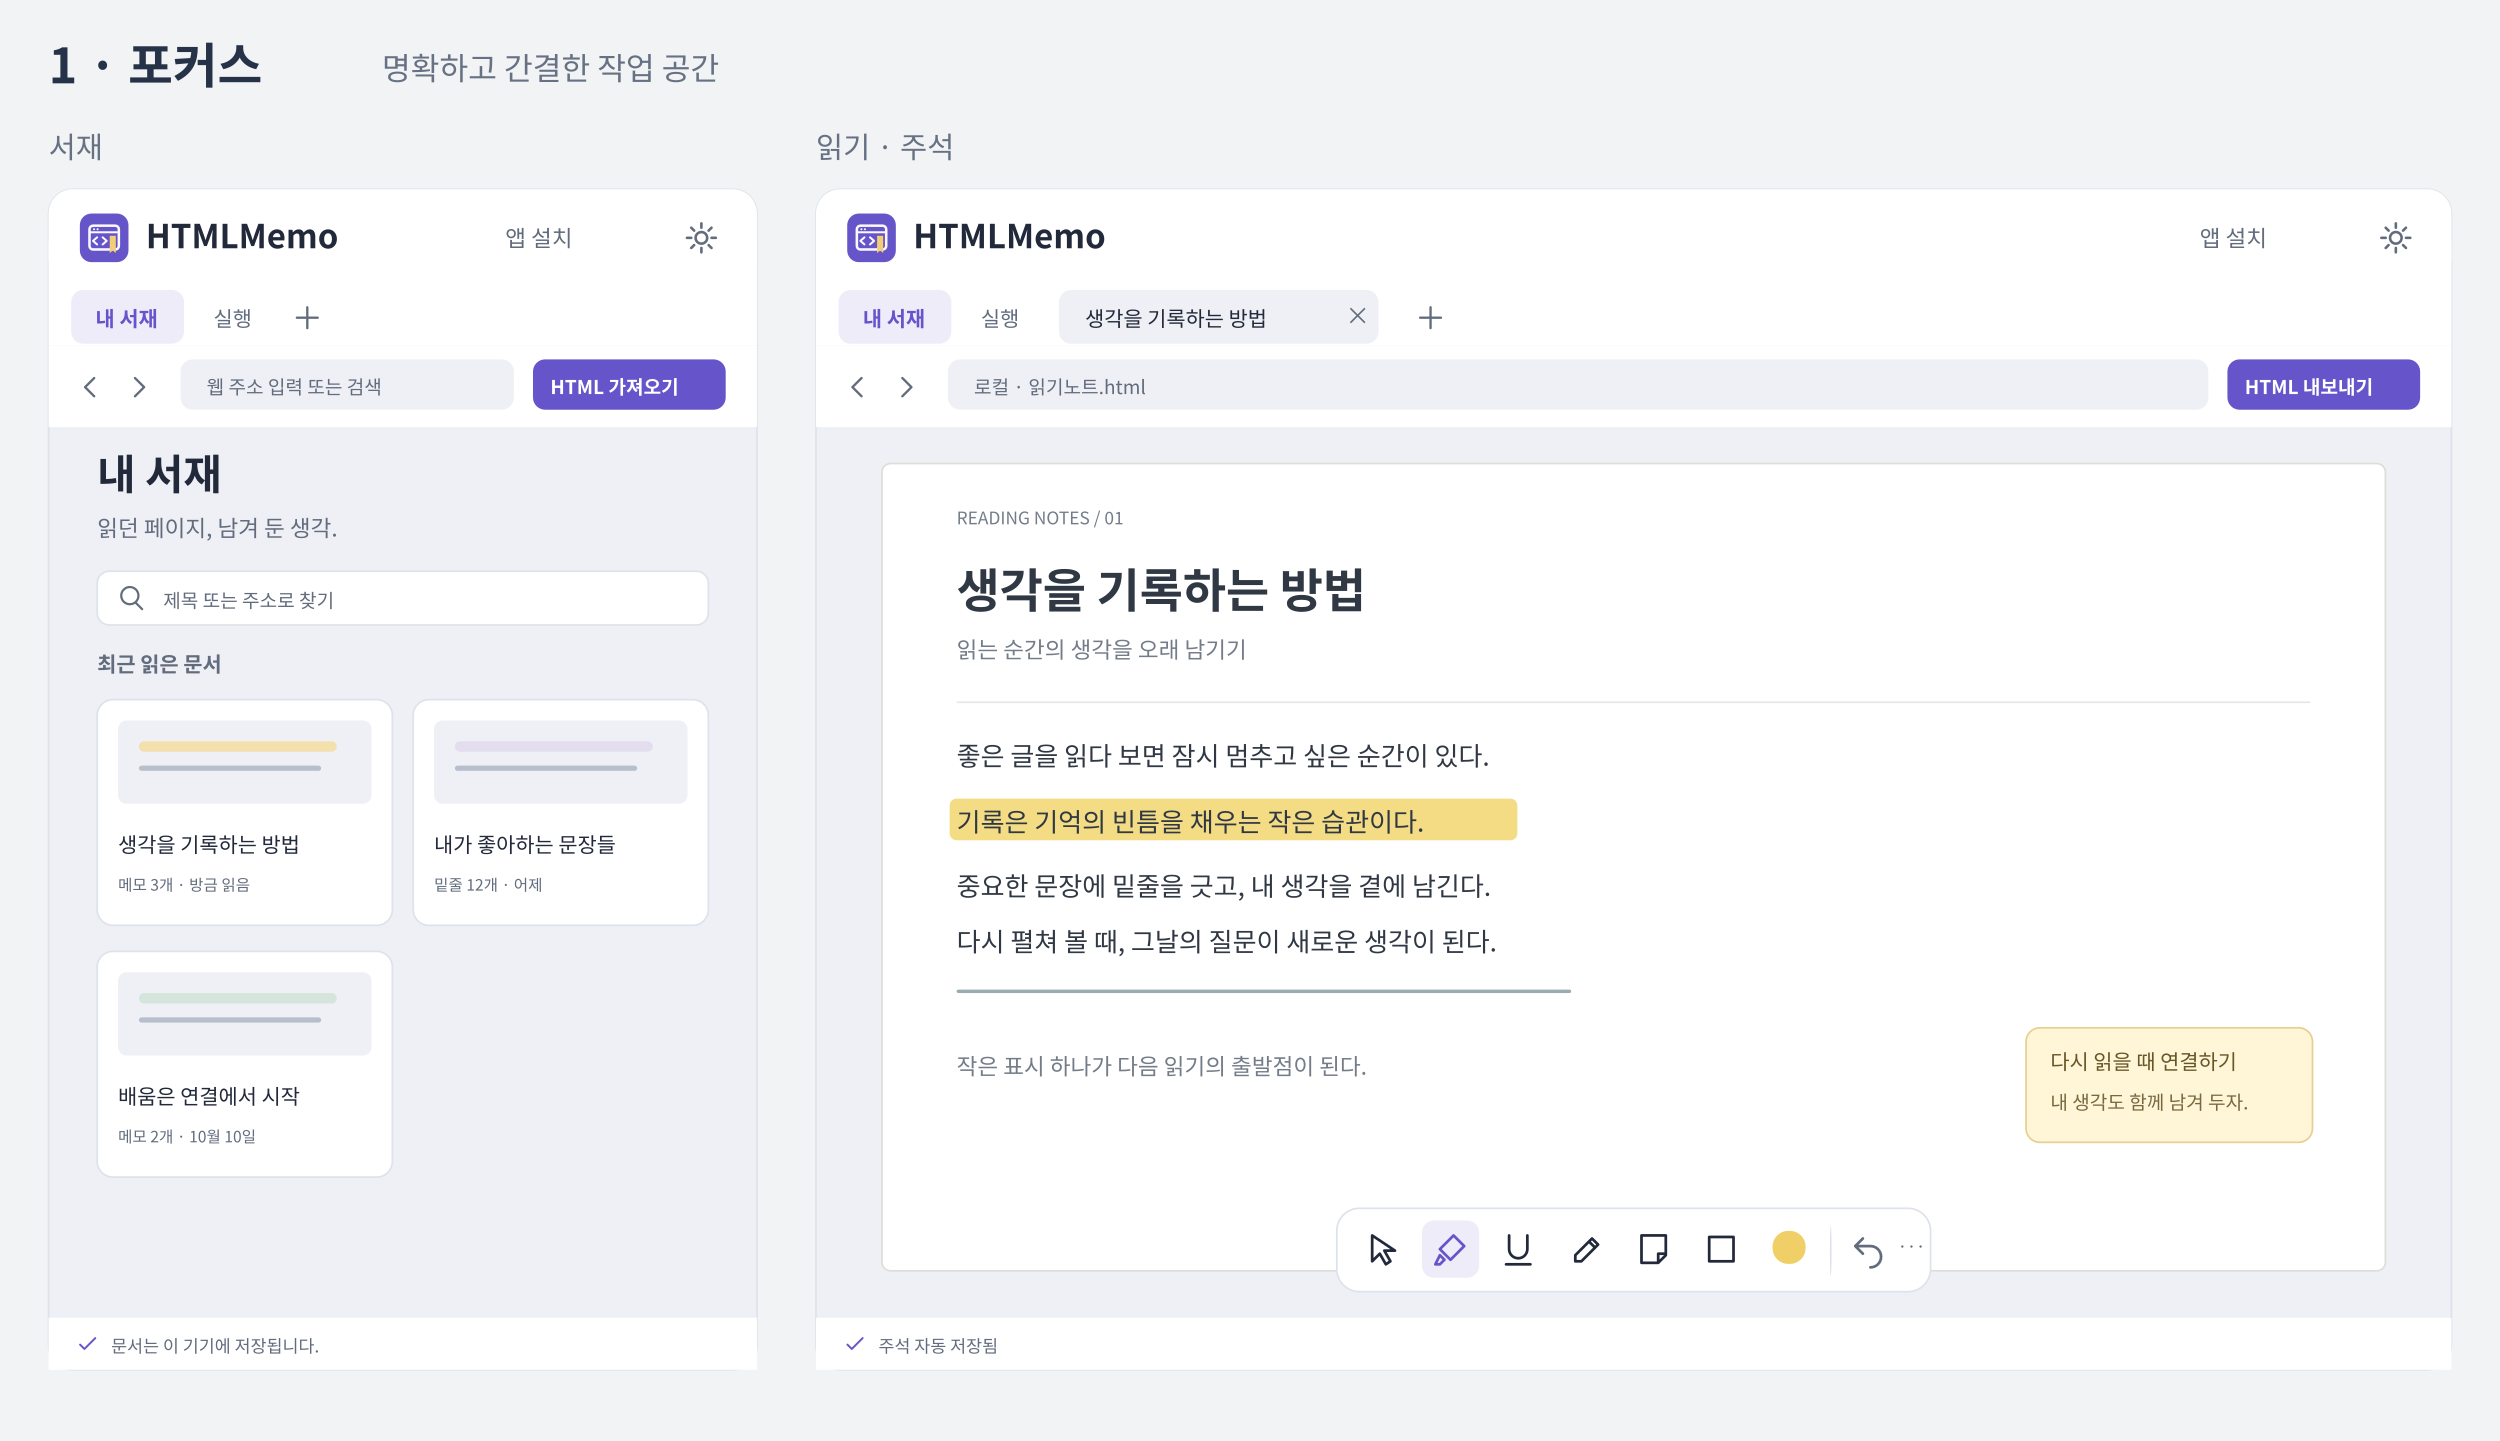
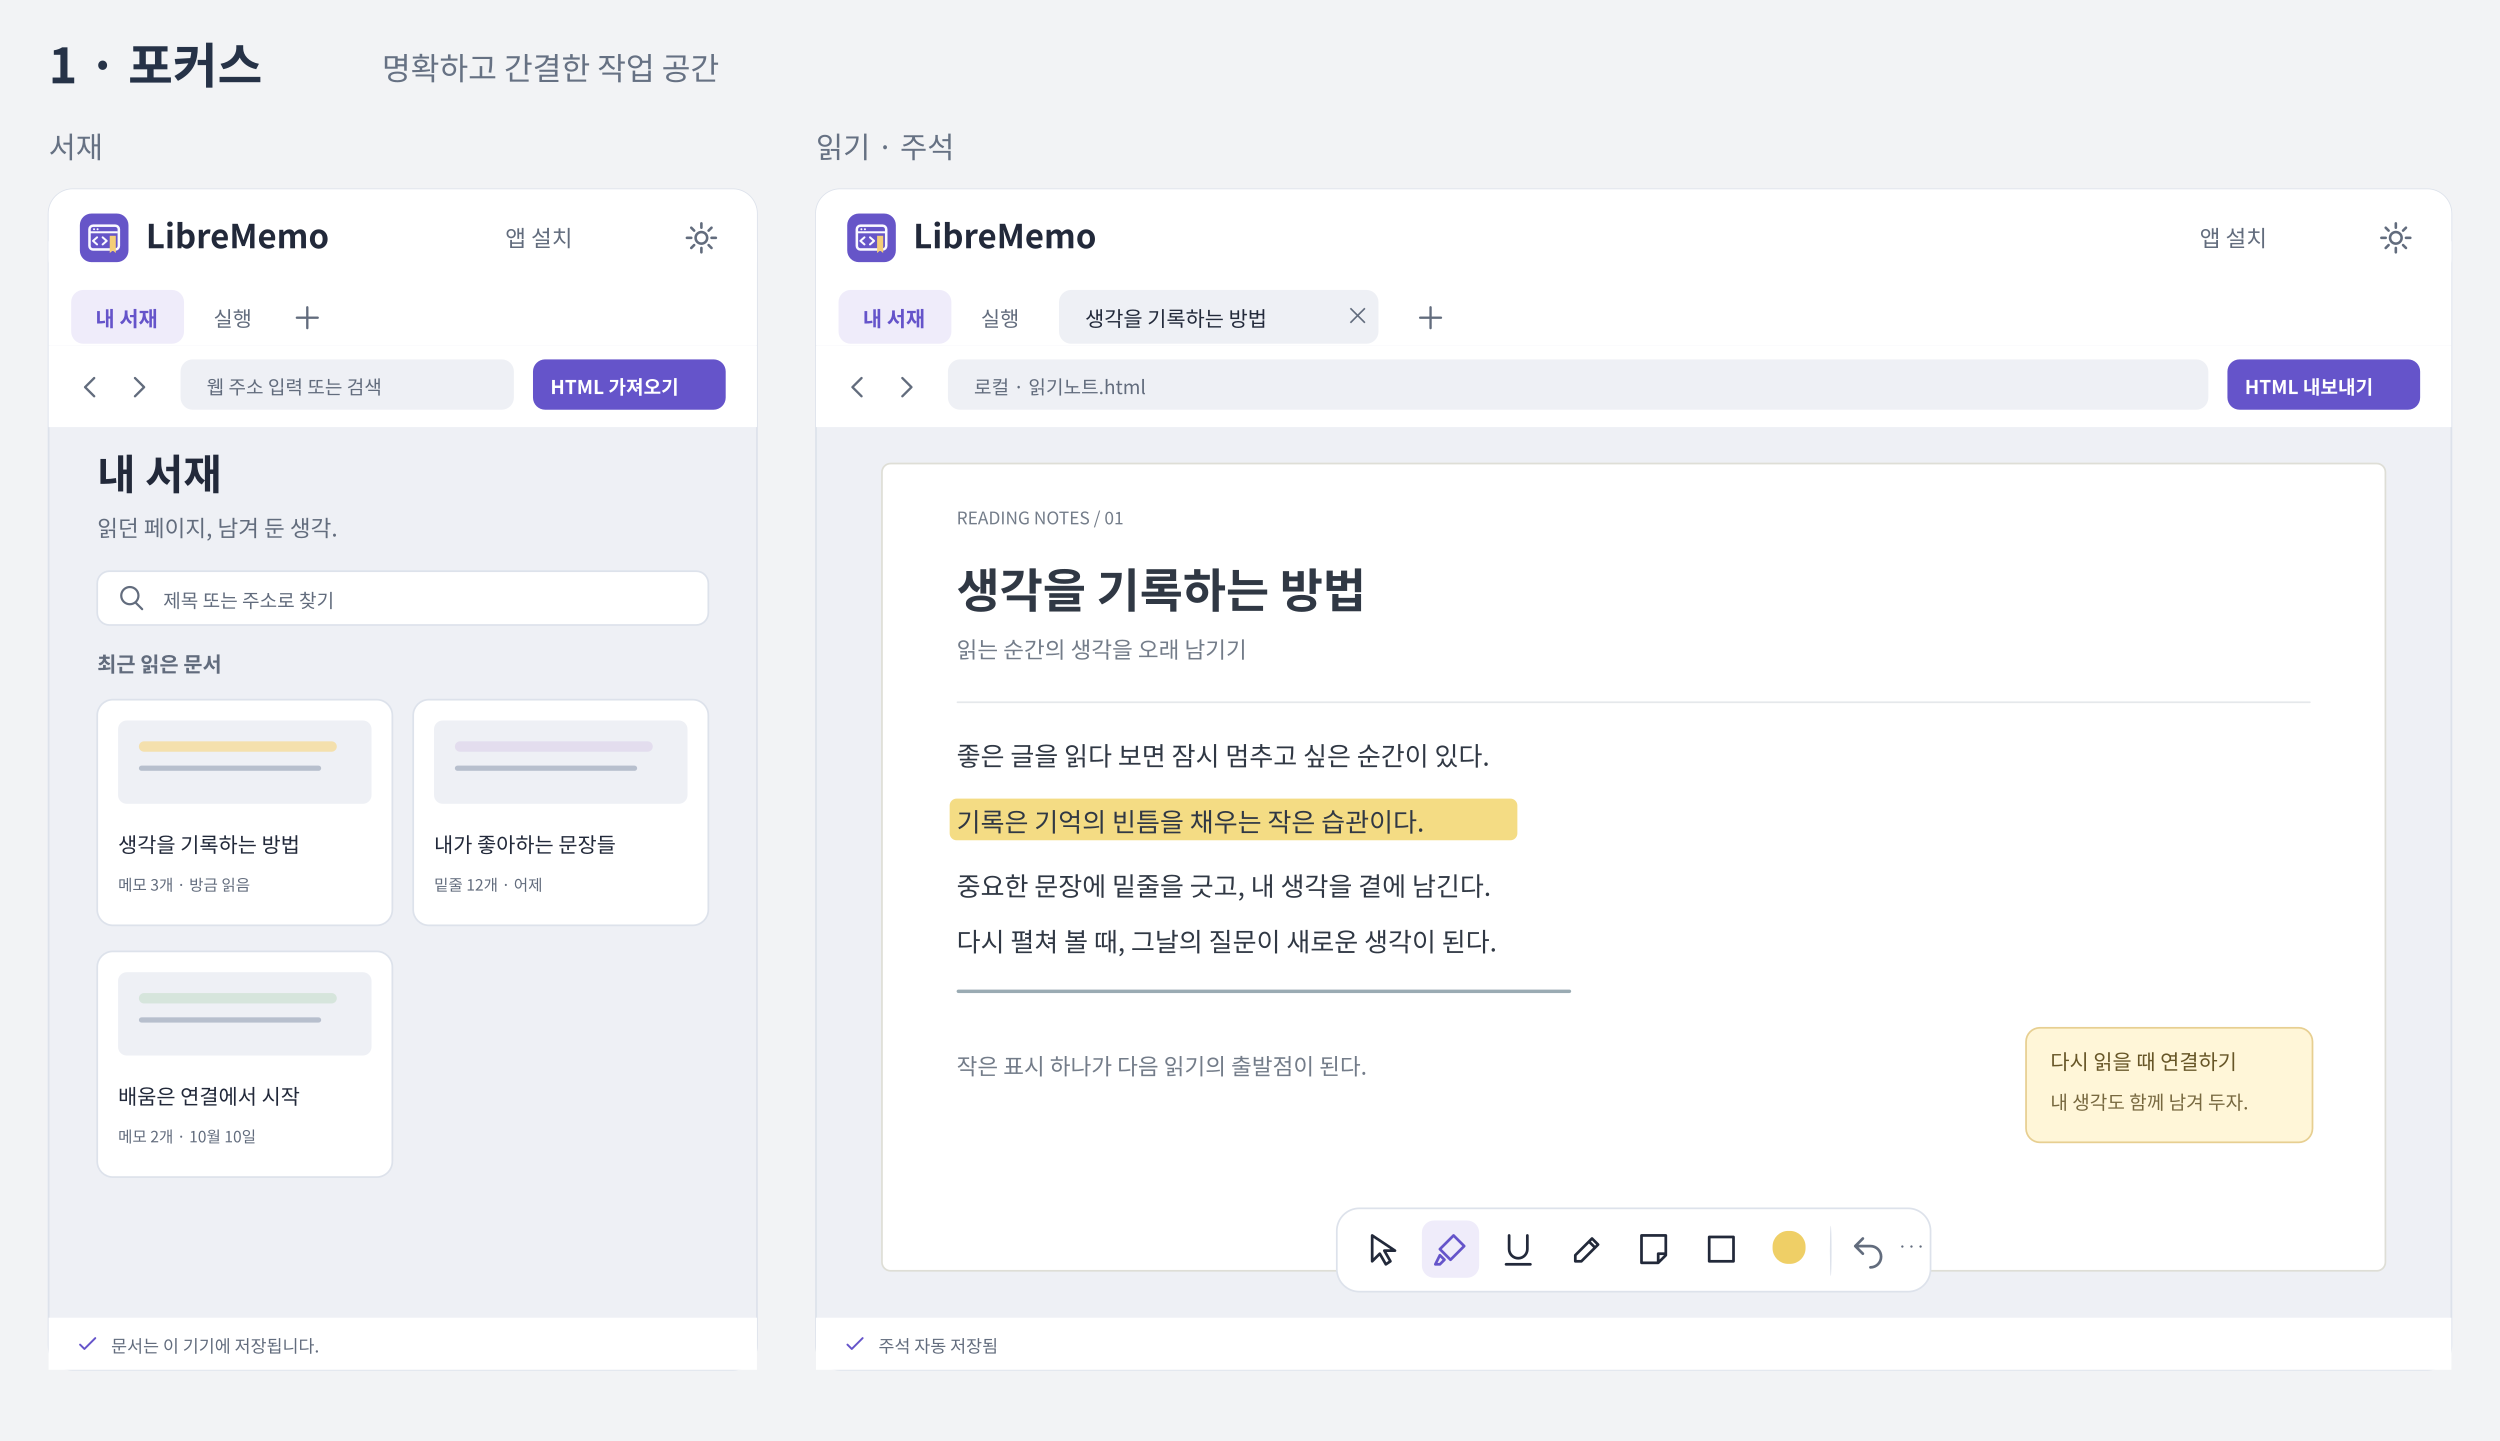
<svg xmlns="http://www.w3.org/2000/svg" width="1440" height="830" viewBox="0 0 1440 830" role="img" aria-labelledby="title">
  <g font-family="Apple SD Gothic Neo, Noto Sans CJK KR, sans-serif">
    <rect x="0" y="0" width="1440" height="830" rx="0" fill="#f2f3f5" stroke="none" />
    <text x="28" y="48" font-size="28" font-weight="600" fill="#263247">1 · 포커스</text>
    <text x="220" y="46" font-size="18" font-weight="400" fill="#667183">명확하고 간결한 작업 공간</text>
    <text x="28" y="91" font-size="17" font-weight="500" fill="#667183">서재</text>
    <text x="470" y="91" font-size="17" font-weight="500" fill="#667183">읽기 · 주석</text>
    <rect x="28" y="109" width="408" height="680" rx="14" fill="#eef0f5" stroke="#dde2eb" />
    <rect x="28" y="109" width="408" height="54" rx="14" fill="#ffffff" stroke="none" />
    <rect x="28" y="139" width="408" height="24" rx="0" fill="#ffffff" stroke="none" />
    <g transform="translate(46 123) scale(0.2916667)">
      <rect x="0" y="0" width="96" height="96" rx="23" fill="#6655c8" />
      <rect x="19" y="24" width="58" height="47" rx="7" fill="none" stroke="#faf9ff" stroke-width="5" />
      <path d="M20 37h55" stroke="#faf9ff" stroke-width="4" />
      <circle cx="28" cy="31" r="2" fill="#faf9ff" />
      <circle cx="35" cy="31" r="2" fill="#faf9ff" />
      <path d="m34 47-8 7 8 7m11-14 8 7-8 7" fill="none" stroke="#faf9ff" stroke-width="4" stroke-linecap="round" stroke-linejoin="round" />
      <path d="M59 44h12v34l-6-5-6 5z" fill="#f4ce77" />
    </g>
-     <text x="84" y="143" font-size="19" font-weight="600" fill="#22293a">HTMLMemo</text>
+     <text x="84" y="143" font-size="19" font-weight="600" fill="#22293a">LibreMemo</text>
    <text x="291" y="142" font-size="13" font-weight="400" fill="#626c7d">앱 설치</text>
    <g transform="translate(394 127) scale(0.8333333)">
      <path d="M12 8a4 4 0 1 1 0 8 4 4 0 0 1 0-8M12 2v3M12 19v3M2 12h3M19 12h3M5 5l2 2M17 17l2 2M5 19l2-2M17 7l2-2" fill="none" stroke="#626c7d" stroke-width="1.8" stroke-linecap="round" stroke-linejoin="round" />
    </g>
    <rect x="28" y="163" width="408" height="36" rx="0" fill="#ffffff" stroke="none" />
    <rect x="41" y="167" width="65" height="31" rx="7" fill="#efecfa" stroke="none" />
    <text x="55" y="188" font-size="12" font-weight="600" fill="#6554ca">내 서재</text>
    <text x="123" y="188" font-size="12" font-weight="400" fill="#626c7d">실행</text>
    <g transform="translate(168 174) scale(0.75)">
      <path d="M12 4v16M4 12h16" fill="none" stroke="#626c7d" stroke-width="1.8" stroke-linecap="round" stroke-linejoin="round" />
    </g>
    <rect x="28" y="199" width="408" height="47" rx="0" fill="#ffffff" stroke="none" />
    <g transform="translate(43 214) scale(0.75)">
      <path d="M15 5 8 12l7 7" fill="none" stroke="#626c7d" stroke-width="1.8" stroke-linecap="round" stroke-linejoin="round" />
    </g>
    <g transform="translate(71 214) scale(0.75)">
      <path d="M9 5l7 7-7 7" fill="none" stroke="#626c7d" stroke-width="1.8" stroke-linecap="round" stroke-linejoin="round" />
    </g>
    <rect x="104" y="207" width="192" height="29" rx="7" fill="#eef0f5" stroke="none" />
    <text x="119" y="227" font-size="11" font-weight="400" fill="#626c7d">웹 주소 입력 또는 검색</text>
    <rect x="307" y="207" width="111" height="29" rx="7" fill="#6554ca" stroke="none" />
    <text x="317" y="227" font-size="11" font-weight="600" fill="#ffffff">HTML 가져오기</text>
    <rect x="28" y="759" width="408" height="30" rx="0" fill="#ffffff" stroke="none" />
    <g transform="translate(43 767) scale(0.625)">
      <path d="m5 12 4 4L19 6" fill="none" stroke="#6554ca" stroke-width="1.8" stroke-linecap="round" stroke-linejoin="round" />
    </g>
    <text x="64" y="779" font-size="10" font-weight="400" fill="#626c7d">문서는 이 기기에 저장됩니다.</text>
    <text x="56" y="282" font-size="24" font-weight="600" fill="#22293a">내 서재</text>
    <text x="56" y="309" font-size="13" font-weight="400" fill="#626c7d">읽던 페이지, 남겨 둔 생각.</text>
    <rect x="56" y="329" width="352" height="31" rx="7" fill="#ffffff" stroke="#dde2eb" />
    <g transform="translate(67 336) scale(0.7083333)">
      <path d="M16 16l5 5M18 10a7 7 0 1 1-14 0 7 7 0 0 1 14 0" fill="none" stroke="#626c7d" stroke-width="1.8" stroke-linecap="round" stroke-linejoin="round" />
    </g>
    <text x="94" y="350" font-size="11" font-weight="400" fill="#626c7d">제목 또는 주소로 찾기</text>
    <text x="56" y="387" font-size="12" font-weight="600" fill="#626c7d">최근 읽은 문서</text>
    <rect x="56.0" y="403" width="170.0" height="130" rx="9" fill="#ffffff" stroke="#dde2eb" />
    <rect x="68.0" y="415" width="146.0" height="48" rx="5" fill="#eef0f5" stroke="none" />
    <rect x="80.0" y="427" width="114.0" height="6" rx="3.0" fill="#f4e0ad" stroke="none" />
    <rect x="80.0" y="441" width="105.0" height="3" rx="1.5" fill="#b7bfcd" stroke="none" />
    <text x="68.0" y="491" font-size="12" font-weight="500" fill="#22293a">생각을 기록하는 방법</text>
    <text x="68.0" y="513" font-size="9" font-weight="400" fill="#626c7d">메모 3개 · 방금 읽음</text>
    <rect x="238.0" y="403" width="170.0" height="130" rx="9" fill="#ffffff" stroke="#dde2eb" />
    <rect x="250.0" y="415" width="146.0" height="48" rx="5" fill="#eef0f5" stroke="none" />
    <rect x="262.0" y="427" width="114.0" height="6" rx="3.0" fill="#e3ddee" stroke="none" />
    <rect x="262.0" y="441" width="105.0" height="3" rx="1.5" fill="#b7bfcd" stroke="none" />
    <text x="250.0" y="491" font-size="12" font-weight="500" fill="#22293a">내가 좋아하는 문장들</text>
    <text x="250.0" y="513" font-size="9" font-weight="400" fill="#626c7d">밑줄 12개 · 어제</text>
    <rect x="56.0" y="548" width="170.0" height="130" rx="9" fill="#ffffff" stroke="#dde2eb" />
    <rect x="68.0" y="560" width="146.0" height="48" rx="5" fill="#eef0f5" stroke="none" />
    <rect x="80.0" y="572" width="114.0" height="6" rx="3.0" fill="#d6e5dc" stroke="none" />
    <rect x="80.0" y="586" width="105.0" height="3" rx="1.5" fill="#b7bfcd" stroke="none" />
    <text x="68.0" y="636" font-size="12" font-weight="500" fill="#22293a">배움은 연결에서 시작</text>
    <text x="68.0" y="658" font-size="9" font-weight="400" fill="#626c7d">메모 2개 · 10월 10일</text>
    <rect x="470" y="109" width="942" height="680" rx="14" fill="#eef0f5" stroke="#dde2eb" />
    <rect x="470" y="109" width="942" height="54" rx="14" fill="#ffffff" stroke="none" />
    <rect x="470" y="139" width="942" height="24" rx="0" fill="#ffffff" stroke="none" />
    <g transform="translate(488 123) scale(0.2916667)">
      <rect x="0" y="0" width="96" height="96" rx="23" fill="#6655c8" />
      <rect x="19" y="24" width="58" height="47" rx="7" fill="none" stroke="#faf9ff" stroke-width="5" />
      <path d="M20 37h55" stroke="#faf9ff" stroke-width="4" />
      <circle cx="28" cy="31" r="2" fill="#faf9ff" />
      <circle cx="35" cy="31" r="2" fill="#faf9ff" />
      <path d="m34 47-8 7 8 7m11-14 8 7-8 7" fill="none" stroke="#faf9ff" stroke-width="4" stroke-linecap="round" stroke-linejoin="round" />
      <path d="M59 44h12v34l-6-5-6 5z" fill="#f4ce77" />
    </g>
-     <text x="526" y="143" font-size="19" font-weight="600" fill="#22293a">HTMLMemo</text>
+     <text x="526" y="143" font-size="19" font-weight="600" fill="#22293a">LibreMemo</text>
    <text x="1267" y="142" font-size="13" font-weight="400" fill="#626c7d">앱 설치</text>
    <g transform="translate(1370 127) scale(0.8333333)">
      <path d="M12 8a4 4 0 1 1 0 8 4 4 0 0 1 0-8M12 2v3M12 19v3M2 12h3M19 12h3M5 5l2 2M17 17l2 2M5 19l2-2M17 7l2-2" fill="none" stroke="#626c7d" stroke-width="1.8" stroke-linecap="round" stroke-linejoin="round" />
    </g>
    <rect x="470" y="163" width="942" height="36" rx="0" fill="#ffffff" stroke="none" />
    <rect x="483" y="167" width="65" height="31" rx="7" fill="#efecfa" stroke="none" />
    <text x="497" y="188" font-size="12" font-weight="600" fill="#6554ca">내 서재</text>
    <text x="565" y="188" font-size="12" font-weight="400" fill="#626c7d">실행</text>
    <rect x="610" y="167" width="184" height="31" rx="7" fill="#eef0f5" stroke="none" />
    <text x="625" y="188" font-size="12" font-weight="400" fill="#22293a">생각을 기록하는 방법</text>
    <text x="775" y="187" font-size="14" font-weight="400" fill="#626c7d">×</text>
    <g transform="translate(815 174) scale(0.75)">
      <path d="M12 4v16M4 12h16" fill="none" stroke="#626c7d" stroke-width="1.8" stroke-linecap="round" stroke-linejoin="round" />
    </g>
    <rect x="470" y="199" width="942" height="47" rx="0" fill="#ffffff" stroke="none" />
    <g transform="translate(485 214) scale(0.75)">
      <path d="M15 5 8 12l7 7" fill="none" stroke="#626c7d" stroke-width="1.8" stroke-linecap="round" stroke-linejoin="round" />
    </g>
    <g transform="translate(513 214) scale(0.75)">
      <path d="M9 5l7 7-7 7" fill="none" stroke="#626c7d" stroke-width="1.8" stroke-linecap="round" stroke-linejoin="round" />
    </g>
    <rect x="546" y="207" width="726" height="29" rx="7" fill="#eef0f5" stroke="none" />
    <text x="561" y="227" font-size="11" font-weight="400" fill="#626c7d">로컬 · 읽기노트.html</text>
    <rect x="1283" y="207" width="111" height="29" rx="7" fill="#6554ca" stroke="none" />
    <text x="1293" y="227" font-size="11" font-weight="600" fill="#ffffff">HTML 내보내기</text>
    <rect x="470" y="759" width="942" height="30" rx="0" fill="#ffffff" stroke="none" />
    <g transform="translate(485 767) scale(0.625)">
      <path d="m5 12 4 4L19 6" fill="none" stroke="#6554ca" stroke-width="1.8" stroke-linecap="round" stroke-linejoin="round" />
    </g>
    <text x="506" y="779" font-size="10" font-weight="400" fill="#626c7d">주석 자동 저장됨</text>
    <rect x="508" y="267" width="866" height="465" rx="5" fill="#ffffff" stroke="#deded6" />
    <text x="551" y="302" font-size="10" font-weight="500" fill="#737c89">READING NOTES  /  01</text>
    <text x="551" y="350" font-size="27" font-weight="600" fill="#303844">생각을 기록하는 방법</text>
    <text x="551" y="379" font-size="13" font-weight="400" fill="#737c89">읽는 순간의 생각을 오래 남기기</text>
    <rect x="551" y="404" width="780" height="1" rx="0.5" fill="#e5e8eb" stroke="none" />
    <text x="551" y="441" font-size="15" font-weight="400" fill="#303844">좋은 글을 읽다 보면 잠시 멈추고 싶은 순간이 있다.</text>
    <rect x="547" y="460" width="327" height="24" rx="4" fill="#f4dc84" stroke="none" />
    <text x="551" y="479" font-size="15" font-weight="400" fill="#303844">기록은 기억의 빈틈을 채우는 작은 습관이다.</text>
    <text x="551" y="516" font-size="15" font-weight="400" fill="#303844">중요한 문장에 밑줄을 긋고, 내 생각을 곁에 남긴다.</text>
    <text x="551" y="548" font-size="15" font-weight="400" fill="#303844">다시 펼쳐 볼 때, 그날의 질문이 새로운 생각이 된다.</text>
    <rect x="551" y="570" width="354" height="2" rx="1.0" fill="#9aabb3" stroke="none" />
    <rect x="1167" y="592" width="165" height="66" rx="8" fill="#fff6d8" stroke="#e7cf91" />
    <text x="1181" y="616" font-size="12" font-weight="500" fill="#675627">다시 읽을 때 연결하기</text>
    <text x="1181" y="639" font-size="11" font-weight="400" fill="#77683f">내 생각도 함께 남겨 두자.</text>
    <text x="551" y="619" font-size="13" font-weight="400" fill="#737c89">작은 표시 하나가 다음 읽기의 출발점이 된다.</text>
    <rect x="770.0" y="696" width="342" height="48" rx="13" fill="#ffffff" stroke="#dde2eb" />
    <g transform="translate(786.0 709) scale(0.875)">
      <path d="M5 3v17l5-5 4 7 3-2-4-7h7z" fill="none" stroke="#22293a" stroke-width="1.8" stroke-linecap="round" stroke-linejoin="round" />
    </g>
    <rect x="819.0" y="703" width="33" height="33" rx="7" fill="#efecfa" stroke="none" />
    <g transform="translate(825.0 709) scale(0.875)">
      <path d="m5 12 9-9 7 7-9 9-7-7M5 16l3 3-3 3H2z" fill="none" stroke="#6554ca" stroke-width="1.8" stroke-linecap="round" stroke-linejoin="round" />
    </g>
    <g transform="translate(864.0 709) scale(0.875)">
      <path d="M6 3v9a6 6 0 0 0 12 0V3M4 22h16" fill="none" stroke="#22293a" stroke-width="1.8" stroke-linecap="round" stroke-linejoin="round" />
    </g>
    <g transform="translate(903.0 709) scale(0.875)">
      <path d="m5 16 11-11 4 4L9 20H5zM14 7l4 4" fill="none" stroke="#22293a" stroke-width="1.8" stroke-linecap="round" stroke-linejoin="round" />
    </g>
    <g transform="translate(942.0 709) scale(0.875)">
      <path d="M4 3h16v13l-5 5H4zM15 21v-6h5" fill="none" stroke="#22293a" stroke-width="1.8" stroke-linecap="round" stroke-linejoin="round" />
    </g>
    <g transform="translate(981.0 709) scale(0.875)">
      <path d="M4 4h16v16H4z" fill="none" stroke="#22293a" stroke-width="1.8" stroke-linecap="round" stroke-linejoin="round" />
    </g>
    <rect x="1021.0" y="709" width="19" height="19" rx="9" fill="#efcf66" stroke="none" />
    <rect x="1054.0" y="706" width="1" height="29" rx="14.5" fill="#dde2eb" stroke="none" />
    <g transform="translate(1066.0 709) scale(0.875)">
      <path d="M3 10h10a7 7 0 0 1 0 14M3 10l5-5M3 10l5 5" fill="none" stroke="#626c7d" stroke-width="1.8" stroke-linecap="round" stroke-linejoin="round" />
    </g>
    <g transform="translate(1092.0 709) scale(0.75)">
      <path d="M5 12h.01M12 12h.01M19 12h.01" fill="none" stroke="#626c7d" stroke-width="1.8" stroke-linecap="round" stroke-linejoin="round" />
    </g>
  </g>
</svg>
